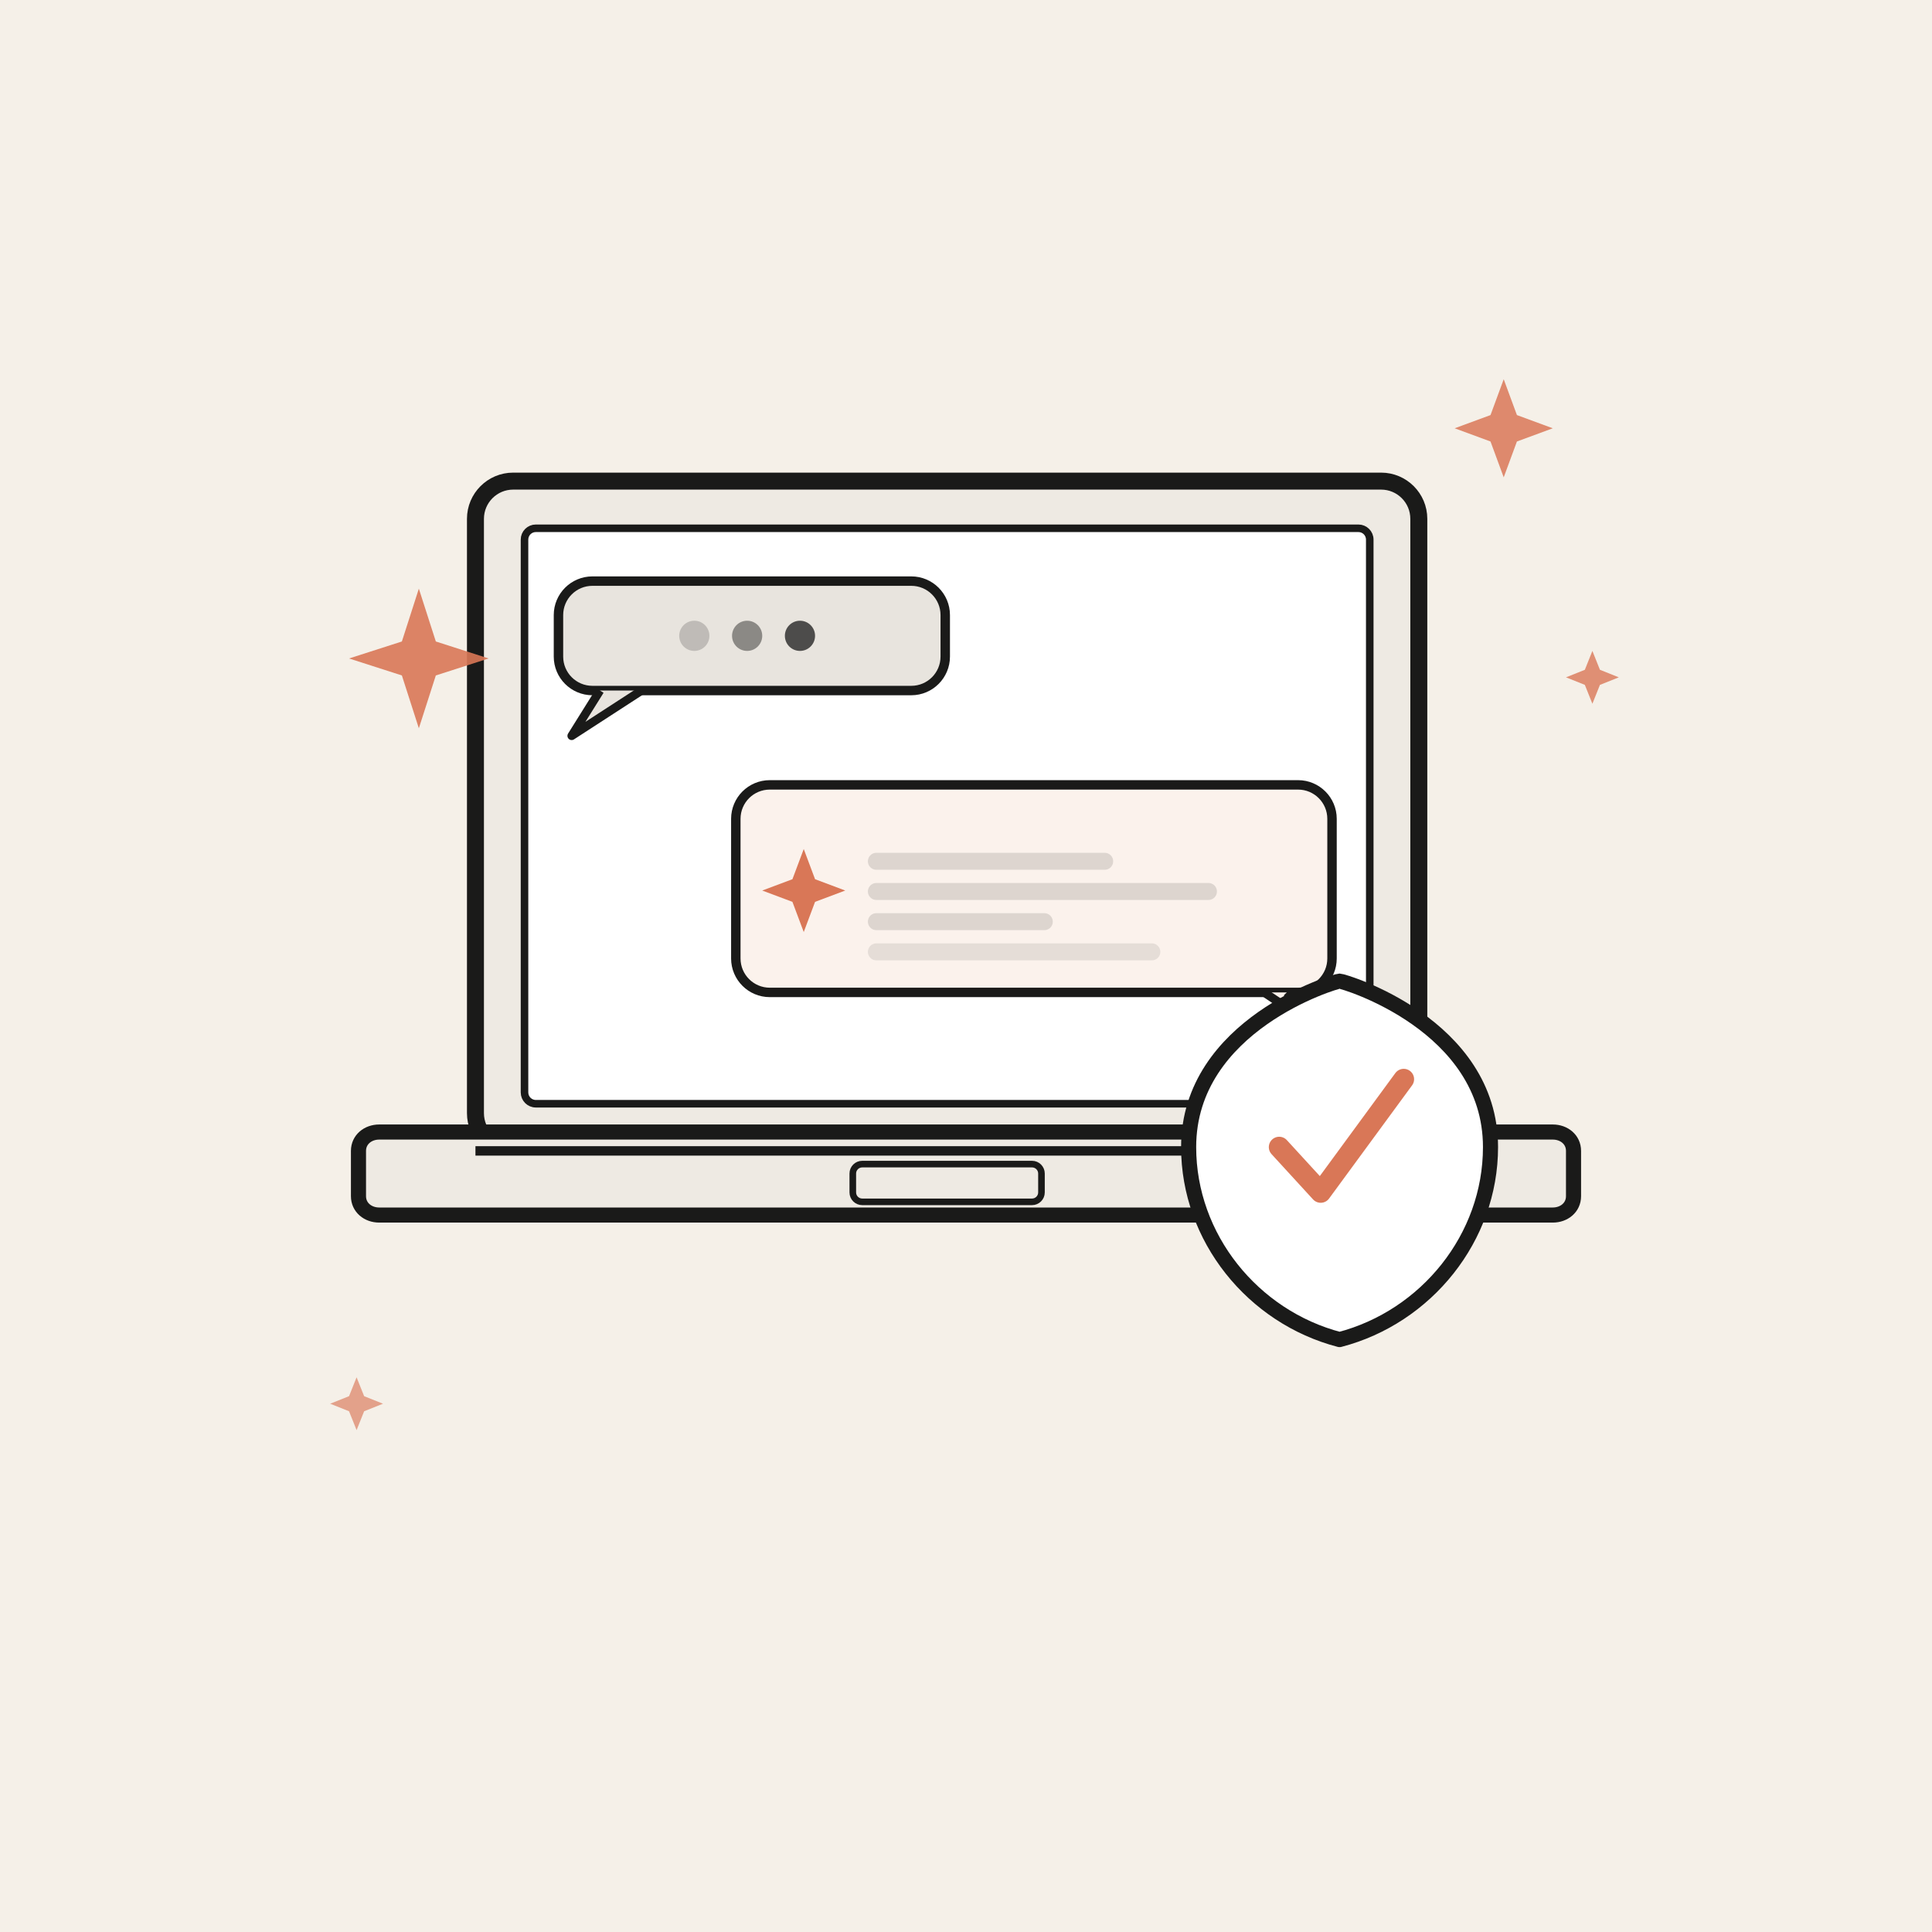
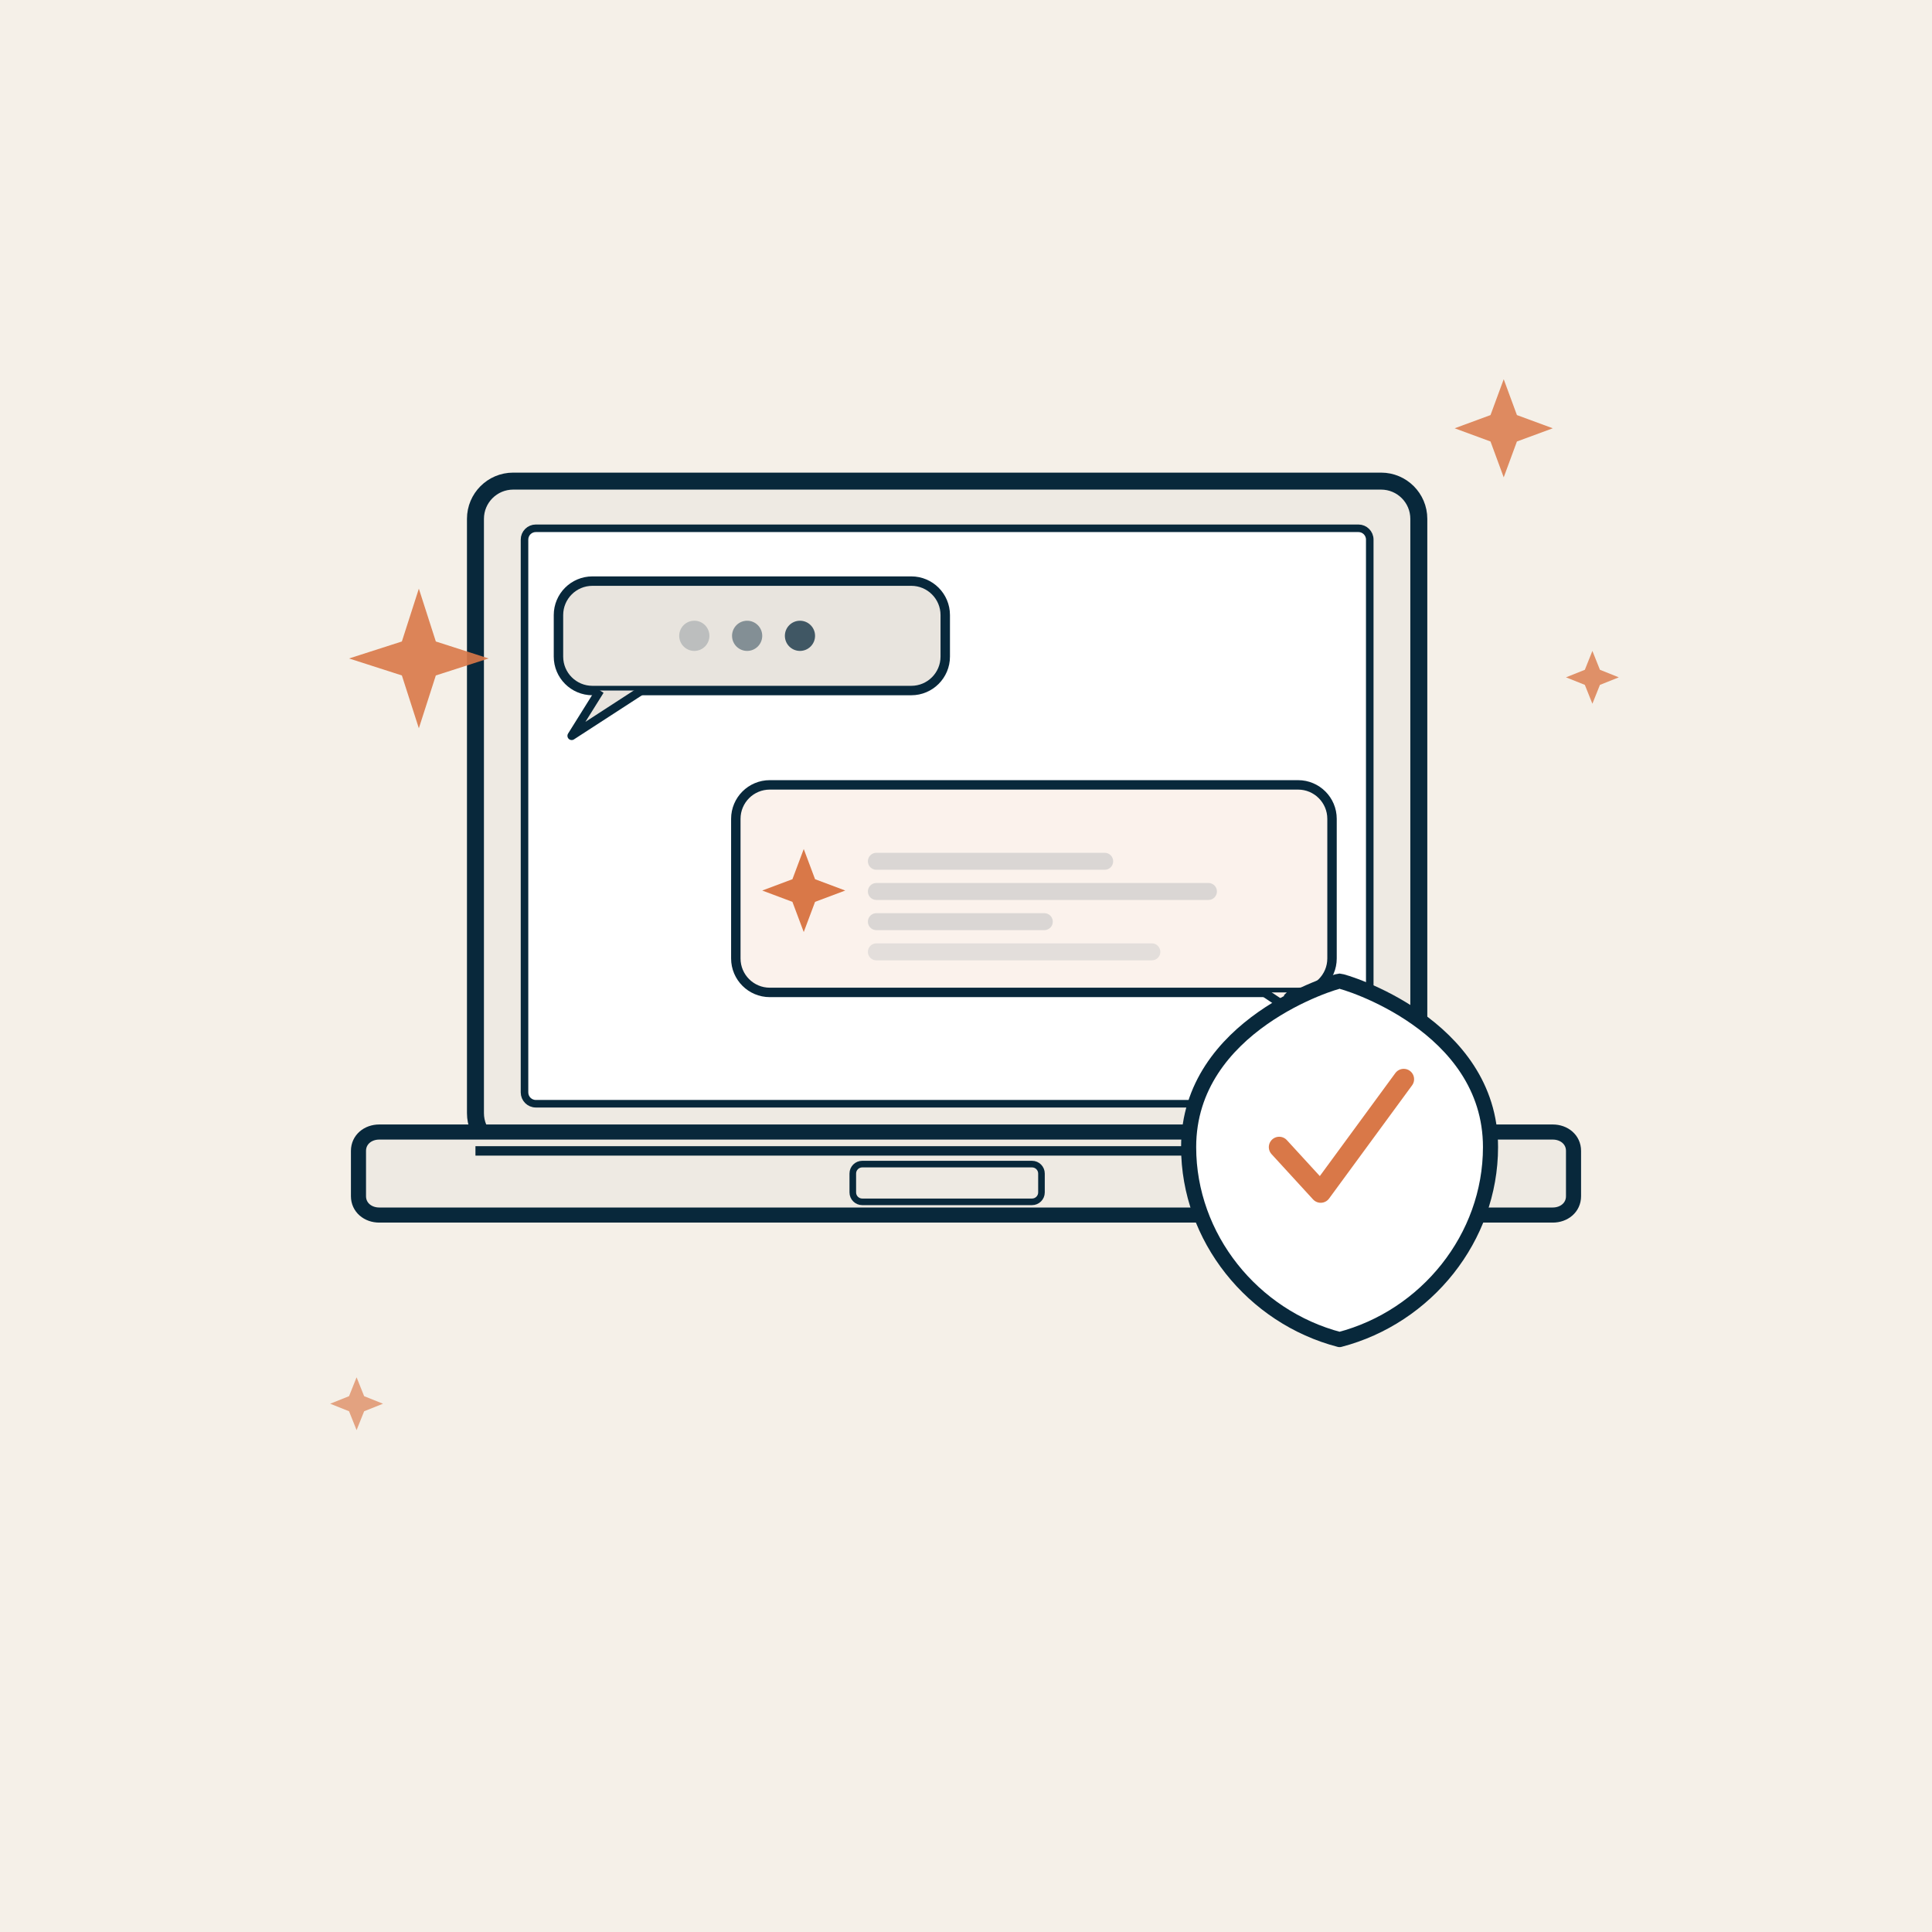
<svg xmlns="http://www.w3.org/2000/svg" width="1024" height="1024" viewBox="0 0 1024 1024" fill="none">
  <rect width="1024" height="1024" fill="#F5F0E8" />
-   <rect x="252" y="255" width="500" height="355" rx="20" fill="#EEEAE3" stroke="#1A1A19" stroke-width="9" />
-   <rect x="278" y="280" width="448" height="305" rx="6" fill="white" stroke="#1A1A19" stroke-width="4" />
-   <path d="M190 610 C190 604 195 600 201 600 L823 600 C829 600 834 604 834 610 L834 634 C834 640 829 644 823 644 L201 644 C195 644 190 640 190 634 Z" fill="#EEEAE3" stroke="#1A1A19" stroke-width="8" />
-   <line x1="252" y1="610" x2="752" y2="610" stroke="#1A1A19" stroke-width="5" />
-   <rect x="452" y="617" width="100" height="20" rx="5" fill="none" stroke="#1A1A19" stroke-width="3.5" />
-   <rect x="296" y="308" width="205" height="58" rx="18" fill="#E8E4DE" stroke="#1A1A19" stroke-width="5" />
-   <path d="M318 366 L303 390 L340 366" fill="#E8E4DE" stroke="#1A1A19" stroke-width="4.5" stroke-linejoin="round" />
-   <circle cx="368" cy="337" r="8" fill="#1A1A19" opacity="0.2" />
-   <circle cx="396" cy="337" r="8" fill="#1A1A19" opacity="0.45" />
-   <circle cx="424" cy="337" r="8" fill="#1A1A19" opacity="0.75" />
-   <rect x="390" y="416" width="316" height="110" rx="18" fill="#FBF2EC" stroke="#1A1A19" stroke-width="5" />
-   <path d="M682 526 L706 550 L670 526" fill="#FBF2EC" stroke="#1A1A19" stroke-width="4.5" stroke-linejoin="round" />
-   <path d="M420 466 L426 450 L432 466 L448 472 L432 478 L426 494 L420 478 L404 472 Z" fill="#D97757" />
-   <rect x="460" y="452" width="130" height="9" rx="4.5" fill="#1A1A19" opacity="0.14" />
-   <rect x="460" y="468" width="185" height="9" rx="4.5" fill="#1A1A19" opacity="0.14" />
-   <rect x="460" y="484" width="98" height="9" rx="4.5" fill="#1A1A19" opacity="0.14" />
-   <rect x="460" y="500" width="155" height="9" rx="4.5" fill="#1A1A19" opacity="0.1" />
-   <path d="M710 520 C712 520 790 543 790 608 C790 656 756 698 710 710 C664 698 630 656 630 608 C630 543 708 520 710 520 Z" fill="white" stroke="#1A1A19" stroke-width="8" stroke-linejoin="round" />
-   <path d="M678 608 L700 632 L744 572" stroke="#D97757" stroke-width="11" stroke-linecap="round" stroke-linejoin="round" />
-   <path d="M213 340 L222 312 L231 340 L259 349 L231 358 L222 386 L213 358 L185 349 Z" fill="#D97757" opacity="0.9" />
-   <path d="M790 220 L797 201 L804 220 L823 227 L804 234 L797 253 L790 234 L771 227 Z" fill="#D97757" opacity="0.85" />
-   <path d="M840 355 L844 345 L848 355 L858 359 L848 363 L844 373 L840 363 L830 359 Z" fill="#D97757" opacity="0.8" />
-   <path d="M185 740 L189 730 L193 740 L203 744 L193 748 L189 758 L185 748 L175 744 Z" fill="#D97757" opacity="0.65" />
+   <rect x="252" y="255" width="500" height="355" rx="20" fill="#EEEAE3" stroke="#08283B" stroke-width="9" />
+   <rect x="278" y="280" width="448" height="305" rx="6" fill="white" stroke="#08283B" stroke-width="4" />
+   <path d="M190 610 C190 604 195 600 201 600 L823 600 C829 600 834 604 834 610 L834 634 C834 640 829 644 823 644 L201 644 C195 644 190 640 190 634 Z" fill="#EEEAE3" stroke="#08283B" stroke-width="8" />
+   <line x1="252" y1="610" x2="752" y2="610" stroke="#08283B" stroke-width="5" />
+   <rect x="452" y="617" width="100" height="20" rx="5" fill="none" stroke="#08283B" stroke-width="3.5" />
+   <rect x="296" y="308" width="205" height="58" rx="18" fill="#E8E4DE" stroke="#08283B" stroke-width="5" />
+   <path d="M318 366 L303 390 L340 366" fill="#E8E4DE" stroke="#08283B" stroke-width="4.5" stroke-linejoin="round" />
+   <circle cx="368" cy="337" r="8" fill="#08283B" opacity="0.2" />
+   <circle cx="396" cy="337" r="8" fill="#08283B" opacity="0.45" />
+   <circle cx="424" cy="337" r="8" fill="#08283B" opacity="0.75" />
+   <rect x="390" y="416" width="316" height="110" rx="18" fill="#FBF2EC" stroke="#08283B" stroke-width="5" />
+   <path d="M682 526 L706 550 L670 526" fill="#FBF2EC" stroke="#08283B" stroke-width="4.5" stroke-linejoin="round" />
+   <path d="M420 466 L426 450 L432 466 L448 472 L432 478 L426 494 L420 478 L404 472 Z" fill="#D97848" />
+   <rect x="460" y="452" width="130" height="9" rx="4.5" fill="#08283B" opacity="0.14" />
+   <rect x="460" y="468" width="185" height="9" rx="4.5" fill="#08283B" opacity="0.14" />
+   <rect x="460" y="484" width="98" height="9" rx="4.5" fill="#08283B" opacity="0.14" />
+   <rect x="460" y="500" width="155" height="9" rx="4.5" fill="#08283B" opacity="0.1" />
+   <path d="M710 520 C712 520 790 543 790 608 C790 656 756 698 710 710 C664 698 630 656 630 608 C630 543 708 520 710 520 Z" fill="white" stroke="#08283B" stroke-width="8" stroke-linejoin="round" />
+   <path d="M678 608 L700 632 L744 572" stroke="#D97848" stroke-width="11" stroke-linecap="round" stroke-linejoin="round" />
+   <path d="M213 340 L222 312 L231 340 L259 349 L231 358 L222 386 L213 358 L185 349 Z" fill="#D97848" opacity="0.9" />
+   <path d="M790 220 L797 201 L804 220 L823 227 L804 234 L797 253 L790 234 L771 227 Z" fill="#D97848" opacity="0.85" />
+   <path d="M840 355 L844 345 L848 355 L858 359 L848 363 L844 373 L840 363 L830 359 Z" fill="#D97848" opacity="0.8" />
+   <path d="M185 740 L189 730 L193 740 L203 744 L193 748 L189 758 L185 748 L175 744 Z" fill="#D97848" opacity="0.65" />
</svg>
